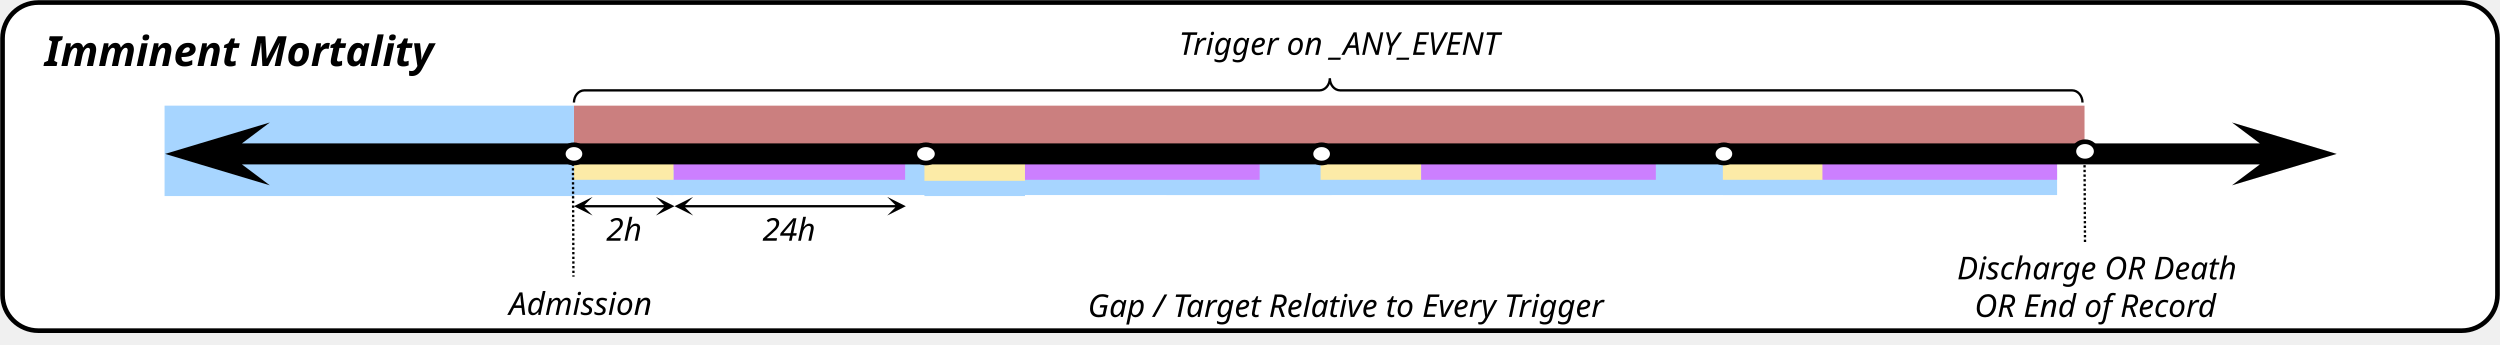
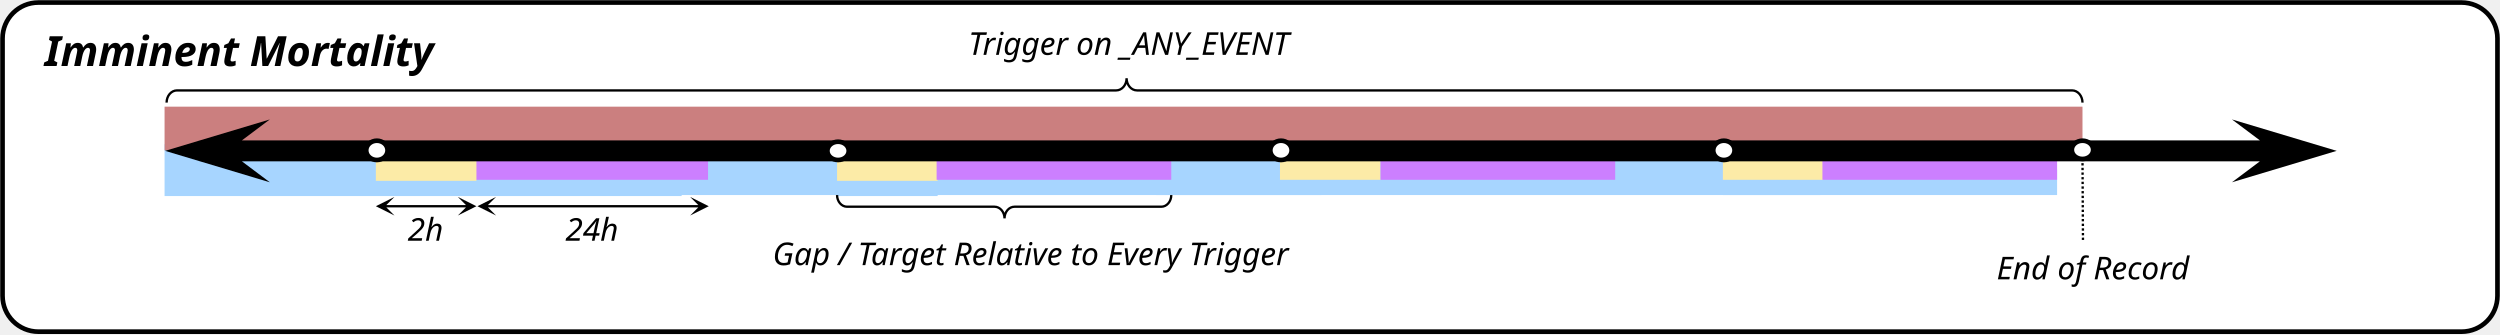
- <svg xmlns="http://www.w3.org/2000/svg" width="2461" height="339" xml:space="preserve" overflow="hidden">
-   <g transform="translate(-7 -1801)">
-     <path d="M9.5 1838.7C9.5 1819.26 25.259 1803.5 44.699 1803.5L2430.3 1803.5C2449.74 1803.5 2465.5 1819.26 2465.5 1838.7L2465.5 2091.3C2465.5 2110.74 2449.74 2126.5 2430.3 2126.5L44.699 2126.5C25.259 2126.5 9.5 2110.74 9.5 2091.3Z" stroke="#000000" stroke-width="4.583" stroke-miterlimit="8" fill="#FFFFFF" fill-rule="evenodd" />
-     <rect x="667" y="1961" width="1132" height="32" fill="#A7D5FF" />
-     <rect x="667" y="1960" width="231" height="18" fill="#CC7FFF" />
-     <path d="M2059 1959 2059.49 2041.5" stroke="#000000" stroke-width="2.292" stroke-miterlimit="8" stroke-dasharray="2.292 2.292" fill="none" fill-rule="evenodd" />
-     <rect x="571" y="1968" width="99" height="25" fill="#A7D5FF" />
-     <rect x="571" y="1953" width="99" height="25" fill="#FCEBA7" />
-     <text font-family="Calibri,Calibri_MSFontService,sans-serif" font-style="italic" font-weight="700" font-size="41" transform="matrix(1 0 0 1 50.9605 1866)">Imminent Mortality </text>
-     <rect x="572" y="1905" width="1487" height="43" fill="#CB7F7F" />
-     <rect x="169" y="1905" width="403" height="89" fill="#A7D5FF" />
-     <text font-family="Calibri,Calibri_MSFontService,sans-serif" font-style="italic" font-weight="400" font-size="31" transform="matrix(1 0 0 1 508.092 2111)">Admission</text>
-     <text font-family="Calibri,Calibri_MSFontService,sans-serif" font-style="italic" font-weight="400" font-size="31" transform="matrix(1 0 0 1 1933.49 2076)">Discharge OR Death </text>
-     <text font-family="Calibri,Calibri_MSFontService,sans-serif" font-style="italic" font-weight="400" font-size="31" transform="matrix(1 0 0 1 1950.68 2113)">OR End of Record</text>
-     <path d="M23.912 1485C17.309 1485 11.956 1480.43 11.956 1474.78L11.956 754.307C11.956 748.664 6.603 744.09-1.47706e-15 744.09 6.603 744.09 11.956 739.516 11.956 733.873L11.956 10.217C11.956 4.574 17.309-2.95407e-15 23.912-2.95407e-15" stroke="#000000" stroke-width="2.292" stroke-miterlimit="8" fill="none" fill-rule="evenodd" transform="matrix(1.83697e-16 1 1 -1.83697e-16 572 1878)" />
-     <text font-family="Calibri,Calibri_MSFontService,sans-serif" font-style="italic" font-weight="400" font-size="31" transform="matrix(1 0 0 1 1077.79 2113)">Gap / Target Relative to Every Trigger</text>
-     <path d="M571 1962 571.491 2073.38" stroke="#000000" stroke-width="2.292" stroke-miterlimit="8" stroke-dasharray="2.292 2.292" fill="none" fill-rule="evenodd" />
-     <rect x="917" y="1968" width="99" height="26" fill="#A7D5FF" />
-     <rect x="917" y="1953" width="99" height="26" fill="#FCEBA7" />
-     <rect x="1155" y="1961" width="163" height="32" fill="#A7D5FF" />
-     <rect x="1307" y="1952" width="99" height="26" fill="#FCEBA7" />
-     <rect x="1703" y="1967" width="329" height="26" fill="#A7D5FF" />
-     <rect x="1703" y="1952" width="99" height="26" fill="#FCEBA7" />
-     <rect x="1016" y="1960" width="231" height="18" fill="#CC7FFF" />
-     <rect x="1406" y="1960" width="231" height="18" fill="#CC7FFF" />
-     <rect x="1801" y="1960" width="231" height="18" fill="#CC7FFF" />
-     <path d="M231.376 1942.19 2245.38 1942.19 2245.38 1962.81 231.376 1962.81ZM231.375 1952.5 272.625 1983.44 169.5 1952.5 272.625 1921.56ZM2245.37 1952.5 2204.12 1921.56 2307.25 1952.5 2204.12 1983.44Z" />
-     <path d="M561.5 1952.5C561.5 1947.53 566.201 1943.5 572 1943.5 577.799 1943.5 582.5 1947.53 582.5 1952.5 582.5 1957.47 577.799 1961.5 572 1961.5 566.201 1961.5 561.5 1957.47 561.5 1952.5Z" stroke="#000000" stroke-width="4.583" stroke-miterlimit="8" fill="#FFFFFF" fill-rule="evenodd" />
-     <path d="M2048.5 1950C2048.5 1944.75 2053.42 1940.5 2059.5 1940.5 2065.58 1940.5 2070.5 1944.75 2070.5 1950 2070.5 1955.25 2065.58 1959.5 2059.5 1959.5 2053.42 1959.5 2048.5 1955.25 2048.5 1950Z" stroke="#000000" stroke-width="4.583" stroke-miterlimit="8" fill="#FFFFFF" fill-rule="evenodd" />
-     <path d="M907.5 1952.5C907.5 1947.53 912.425 1943.5 918.5 1943.5 924.575 1943.5 929.5 1947.53 929.5 1952.5 929.5 1957.47 924.575 1961.5 918.5 1961.5 912.425 1961.5 907.5 1957.47 907.5 1952.5Z" stroke="#000000" stroke-width="4.583" stroke-miterlimit="8" fill="#FFFFFF" fill-rule="evenodd" />
-     <path d="M1297.5 1952.5C1297.5 1947.53 1302.2 1943.5 1308 1943.5 1313.8 1943.5 1318.5 1947.53 1318.5 1952.5 1318.5 1957.47 1313.8 1961.5 1308 1961.5 1302.2 1961.5 1297.5 1957.47 1297.5 1952.5Z" stroke="#000000" stroke-width="4.583" stroke-miterlimit="8" fill="#FFFFFF" fill-rule="evenodd" />
-     <path d="M1693.5 1952.5C1693.5 1947.53 1698.2 1943.5 1704 1943.5 1709.8 1943.5 1714.5 1947.53 1714.5 1952.5 1714.5 1957.47 1709.8 1961.5 1704 1961.5 1698.2 1961.5 1693.5 1957.47 1693.5 1952.5Z" stroke="#000000" stroke-width="4.583" stroke-miterlimit="8" fill="#FFFFFF" fill-rule="evenodd" />
-     <text font-family="Calibri,Calibri_MSFontService,sans-serif" font-style="italic" font-weight="400" font-size="31" transform="matrix(1 0 0 1 1167.46 1855)">Trigger on _ANY_EVENT</text>
-     <path d="M581.167 2002.85 661.833 2002.85 661.833 2005.15 581.167 2005.15ZM581.167 2004 590.333 2013.17 572 2004 590.333 1994.83ZM661.833 2004 652.667 1994.83 671 2004 652.667 2013.17Z" />
-     <path d="M680.167 2002.85 889.533 2002.85 889.533 2005.15 680.167 2005.15ZM680.167 2004 689.333 2013.17 671 2004 689.333 1994.83ZM889.533 2004 880.367 1994.83 898.7 2004 880.367 2013.17Z" />
-     <text font-family="Calibri,Calibri_MSFontService,sans-serif" font-style="italic" font-weight="400" font-size="31" transform="matrix(1 0 0 1 603.788 2038)">2h</text>
-     <text font-family="Calibri,Calibri_MSFontService,sans-serif" font-style="italic" font-weight="400" font-size="31" transform="matrix(1 0 0 1 757.648 2038)">24h</text>
+ <svg xmlns="http://www.w3.org/2000/svg" width="2461" height="329" xml:space="preserve" overflow="hidden">
+   <g transform="translate(-7 -2189)">
+     <path d="M9.5 2226.81C9.5 2207.31 25.308 2191.5 44.809 2191.5L2430.19 2191.5C2449.69 2191.5 2465.5 2207.31 2465.5 2226.81L2465.5 2480.19C2465.5 2499.69 2449.69 2515.5 2430.19 2515.5L44.809 2515.5C25.308 2515.5 9.5 2499.69 9.5 2480.19Z" stroke="#000000" stroke-width="4.583" stroke-miterlimit="8" fill="#FFFFFF" fill-rule="evenodd" />
+     <rect x="667" y="2345" width="1132" height="36" fill="#A7D5FF" />
+     <rect x="169" y="2331" width="509" height="51" fill="#A7D5FF" />
+     <rect x="473" y="2347" width="231" height="19" fill="#CC7FFF" />
+     <path d="M2057 2345 2057.49 2427.5" stroke="#000000" stroke-width="2.292" stroke-miterlimit="8" stroke-dasharray="2.292 2.292" fill="none" fill-rule="evenodd" />
+     <rect x="377" y="2340" width="99" height="27" fill="#FCEBA7" />
+     <text font-family="Calibri,Calibri_MSFontService,sans-serif" font-style="italic" font-weight="700" font-size="41" transform="matrix(1 0 0 1 50.9605 2254)">Imminent Mortality </text>
+     <rect x="169" y="2294" width="1888" height="43" fill="#CB7F7F" />
+     <text font-family="Calibri,Calibri_MSFontService,sans-serif" font-style="italic" font-weight="400" font-size="31" transform="matrix(1 0 0 1 1972.45 2464)">End of Record</text>
+     <path d="M24 1886C17.373 1886 12 1881.41 12 1875.74L12 955.272C12 949.609 6.627 945.017-3.75179e-15 945.017 6.627 945.017 12 940.426 12 934.762L12 10.255C12 4.591 17.373 0 24 0" stroke="#000000" stroke-width="2.292" stroke-miterlimit="8" fill="none" fill-rule="evenodd" transform="matrix(1.83697e-16 1 1 -1.83697e-16 171 2266)" />
+     <text font-family="Calibri,Calibri_MSFontService,sans-serif" font-style="italic" font-weight="400" font-size="31" transform="matrix(1 0 0 1 767.592 2450)">Gap / Target Relative to Every Trigger</text>
+     <rect x="831" y="2356" width="99" height="26" fill="#A7D5FF" />
+     <rect x="831" y="2336" width="99" height="31" fill="#FCEBA7" />
+     <rect x="1145" y="2344" width="163" height="37" fill="#A7D5FF" />
+     <rect x="1267" y="2332" width="99" height="34" fill="#FCEBA7" />
+     <rect x="1703" y="2356" width="329" height="25" fill="#A7D5FF" />
+     <rect x="1703" y="2336" width="99" height="30" fill="#FCEBA7" />
+     <rect x="929" y="2342" width="231" height="24" fill="#CC7FFF" />
+     <rect x="1366" y="2342" width="231" height="24" fill="#CC7FFF" />
+     <rect x="1801" y="2345" width="231" height="21" fill="#CC7FFF" />
+     <path d="M231.376 2327.19 2245.38 2327.19 2245.38 2347.81 231.376 2347.81ZM231.375 2337.5 272.625 2368.44 169.5 2337.5 272.625 2306.56ZM2245.37 2337.5 2204.12 2306.56 2307.25 2337.5 2204.12 2368.44Z" />
+     <path d="M367.5 2337C367.5 2331.75 372.201 2327.5 378 2327.5 383.799 2327.5 388.5 2331.75 388.5 2337 388.5 2342.25 383.799 2346.5 378 2346.5 372.201 2346.5 367.5 2342.25 367.5 2337Z" stroke="#000000" stroke-width="4.583" stroke-miterlimit="8" fill="#FFFFFF" fill-rule="evenodd" />
+     <path d="M2046.5 2336.5C2046.5 2331.53 2051.2 2327.5 2057 2327.5 2062.8 2327.5 2067.5 2331.53 2067.5 2336.5 2067.5 2341.47 2062.8 2345.5 2057 2345.5 2051.2 2345.5 2046.5 2341.47 2046.5 2336.5Z" stroke="#000000" stroke-width="4.583" stroke-miterlimit="8" fill="#FFFFFF" fill-rule="evenodd" />
+     <path d="M821.5 2337.5C821.5 2332.53 826.201 2328.5 832 2328.5 837.799 2328.5 842.5 2332.53 842.5 2337.5 842.5 2342.47 837.799 2346.5 832 2346.5 826.201 2346.5 821.5 2342.47 821.5 2337.5Z" stroke="#000000" stroke-width="4.583" stroke-miterlimit="8" fill="#FFFFFF" fill-rule="evenodd" />
+     <path d="M1257.5 2337C1257.5 2331.75 1262.2 2327.5 1268 2327.5 1273.8 2327.5 1278.5 2331.75 1278.5 2337 1278.5 2342.25 1273.8 2346.5 1268 2346.5 1262.2 2346.5 1257.5 2342.25 1257.5 2337Z" stroke="#000000" stroke-width="4.583" stroke-miterlimit="8" fill="#FFFFFF" fill-rule="evenodd" />
+     <path d="M1693.5 2337C1693.5 2331.75 1698.2 2327.5 1704 2327.5 1709.8 2327.5 1714.5 2331.75 1714.5 2337 1714.5 2342.25 1709.8 2346.5 1704 2346.5 1698.2 2346.5 1693.5 2342.25 1693.5 2337Z" stroke="#000000" stroke-width="4.583" stroke-miterlimit="8" fill="#FFFFFF" fill-rule="evenodd" />
+     <text font-family="Calibri,Calibri_MSFontService,sans-serif" font-style="italic" font-weight="400" font-size="31" transform="matrix(1 0 0 1 960.291 2243)">Trigger on _ANY_EVENT</text>
+     <path d="M386.167 2390.85 466.833 2390.85 466.833 2393.15 386.167 2393.15ZM386.167 2392 395.333 2401.17 377 2392 395.333 2382.83ZM466.833 2392 457.667 2382.83 476 2392 457.667 2401.17Z" />
+     <path d="M486.167 2390.85 695.533 2390.85 695.533 2393.15 486.167 2393.15ZM486.167 2392 495.333 2401.17 477 2392 495.333 2382.83ZM695.533 2392 686.367 2382.83 704.7 2392 686.367 2401.17Z" />
+     <text font-family="Calibri,Calibri_MSFontService,sans-serif" font-style="italic" font-weight="400" font-size="31" transform="matrix(1 0 0 1 408.327 2426)">2h</text>
+     <text font-family="Calibri,Calibri_MSFontService,sans-serif" font-style="italic" font-weight="400" font-size="31" transform="matrix(1 0 0 1 563.62 2426)">24h</text>
+     <path d="M1160 2381C1160 2387.35 1155.6 2392.5 1150.17 2392.5L1005.68 2392.5C1000.25 2392.5 995.852 2397.65 995.852 2404 995.852 2397.65 991.453 2392.5 986.025 2392.5L840.827 2392.5C835.399 2392.5 831 2387.35 831 2381" stroke="#000000" stroke-width="2.292" stroke-miterlimit="8" fill="none" fill-rule="evenodd" />
  </g>
</svg>
